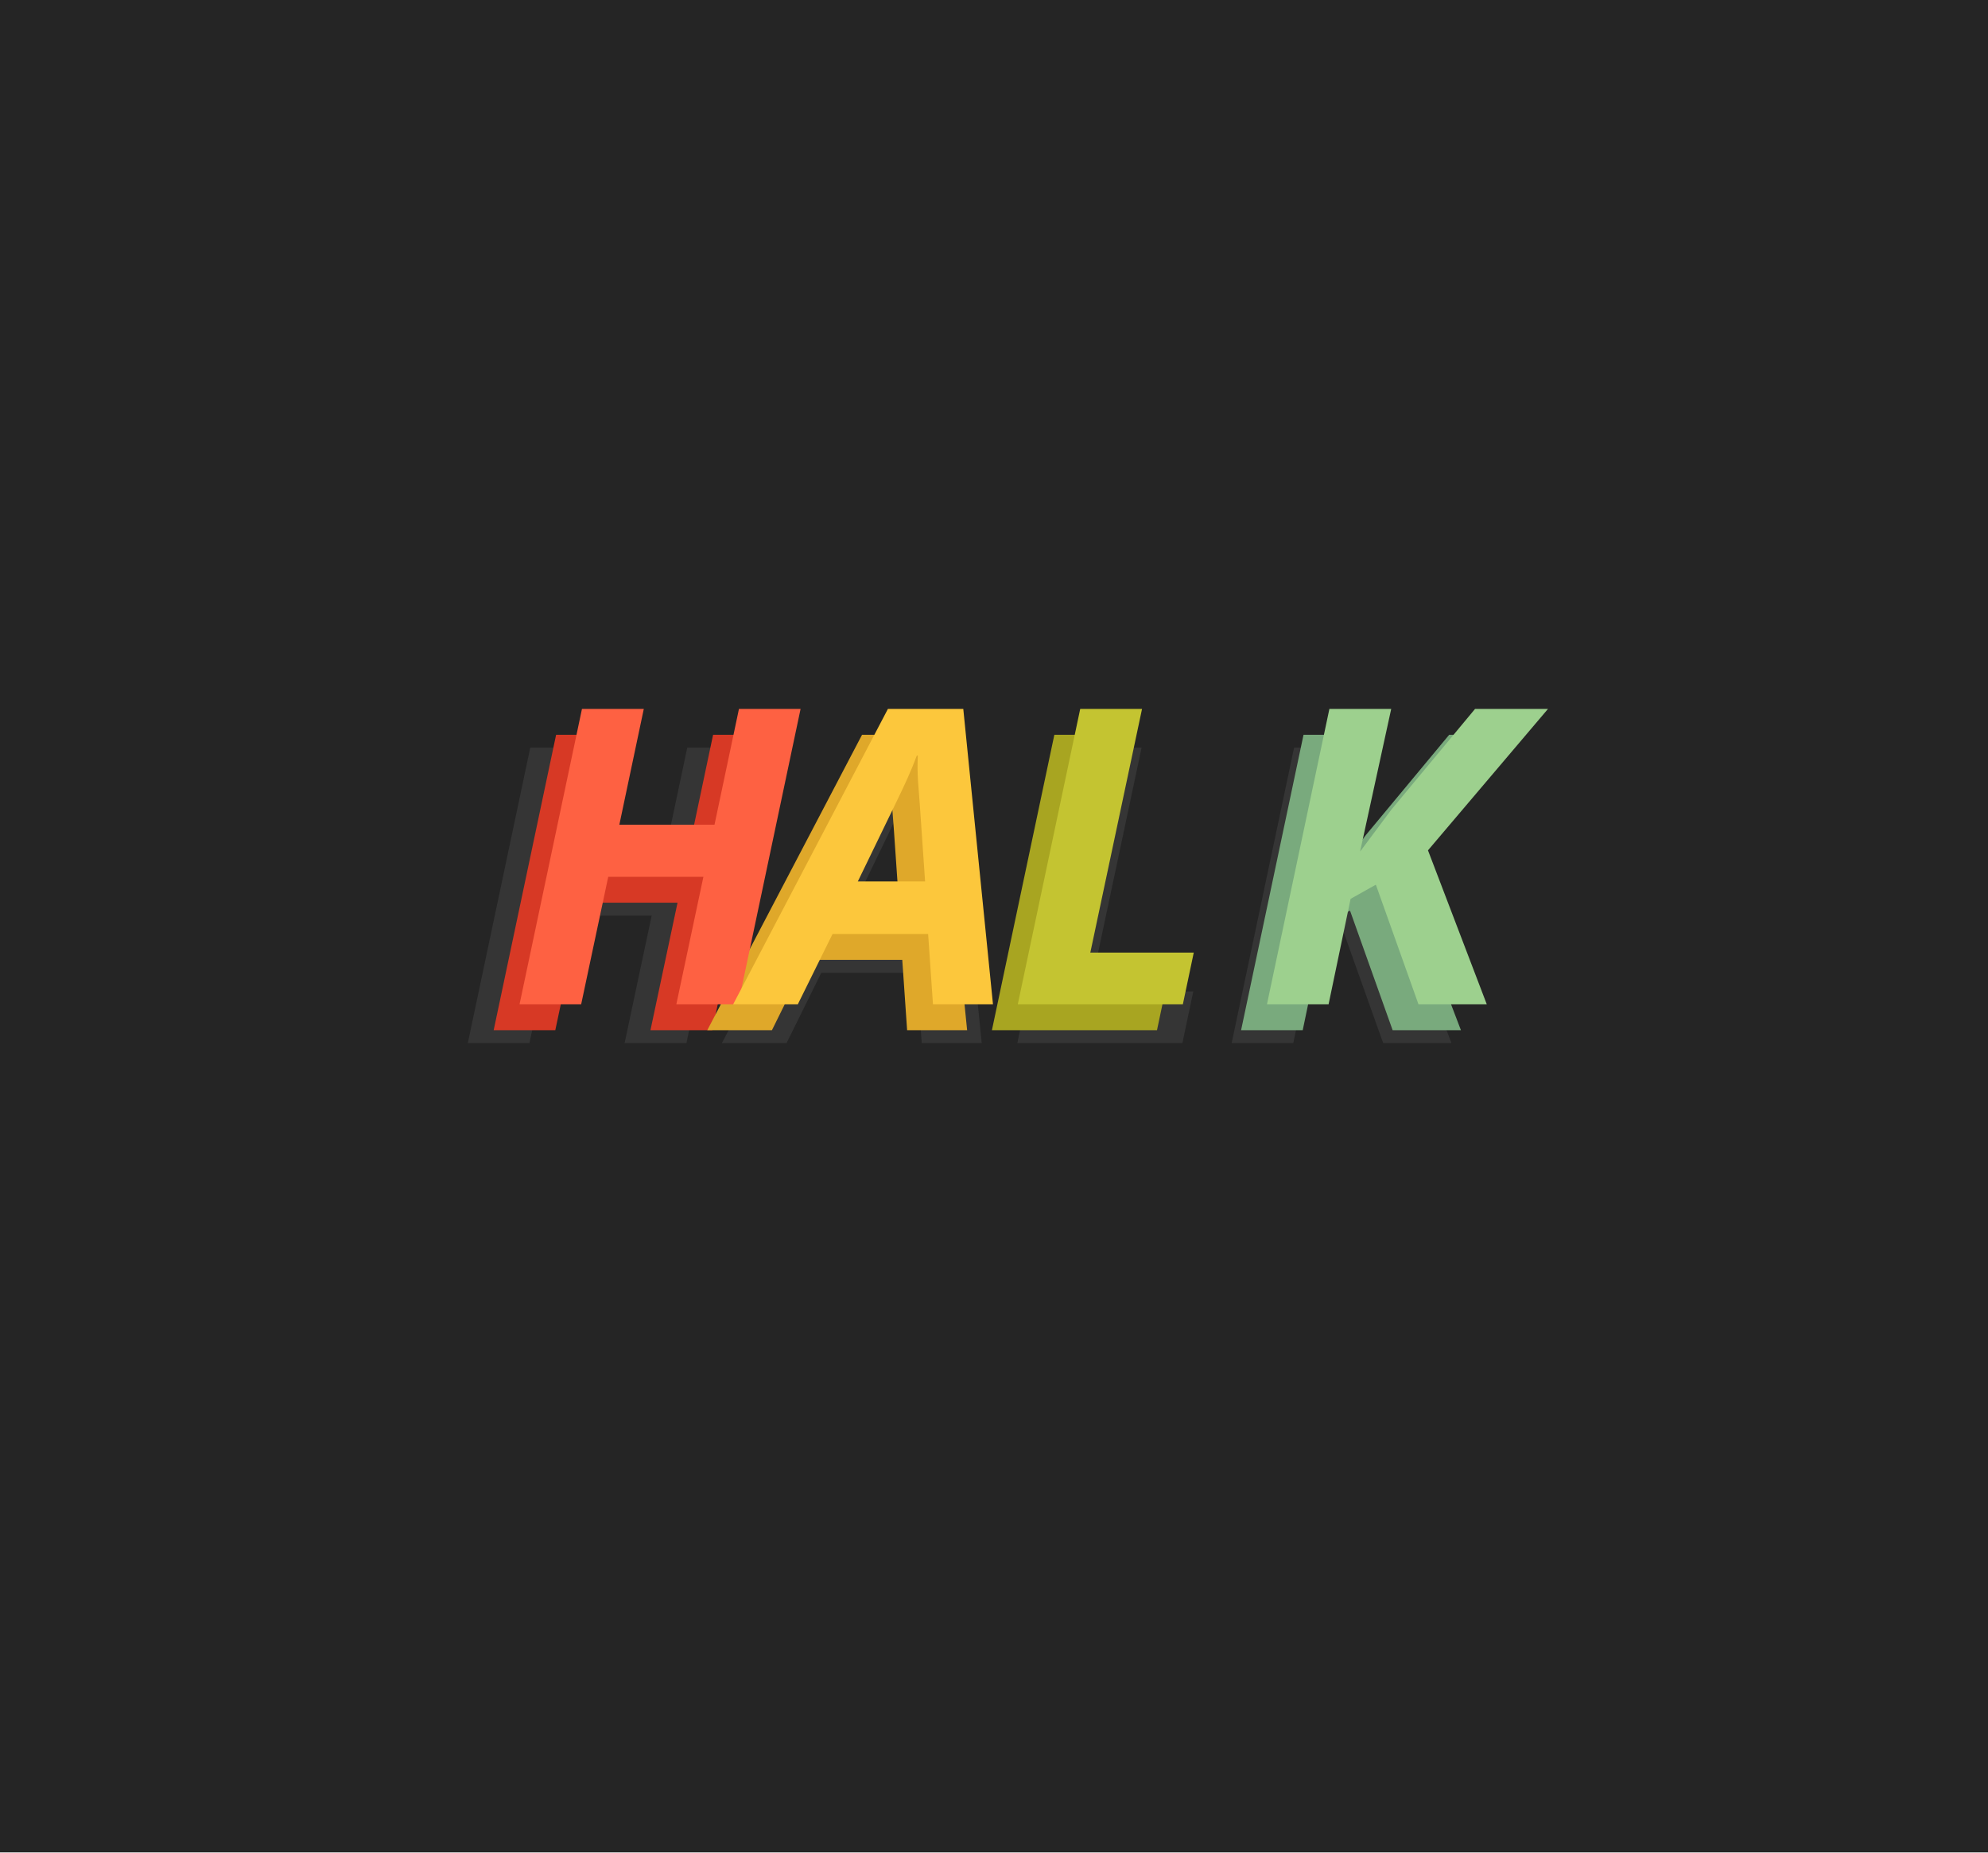
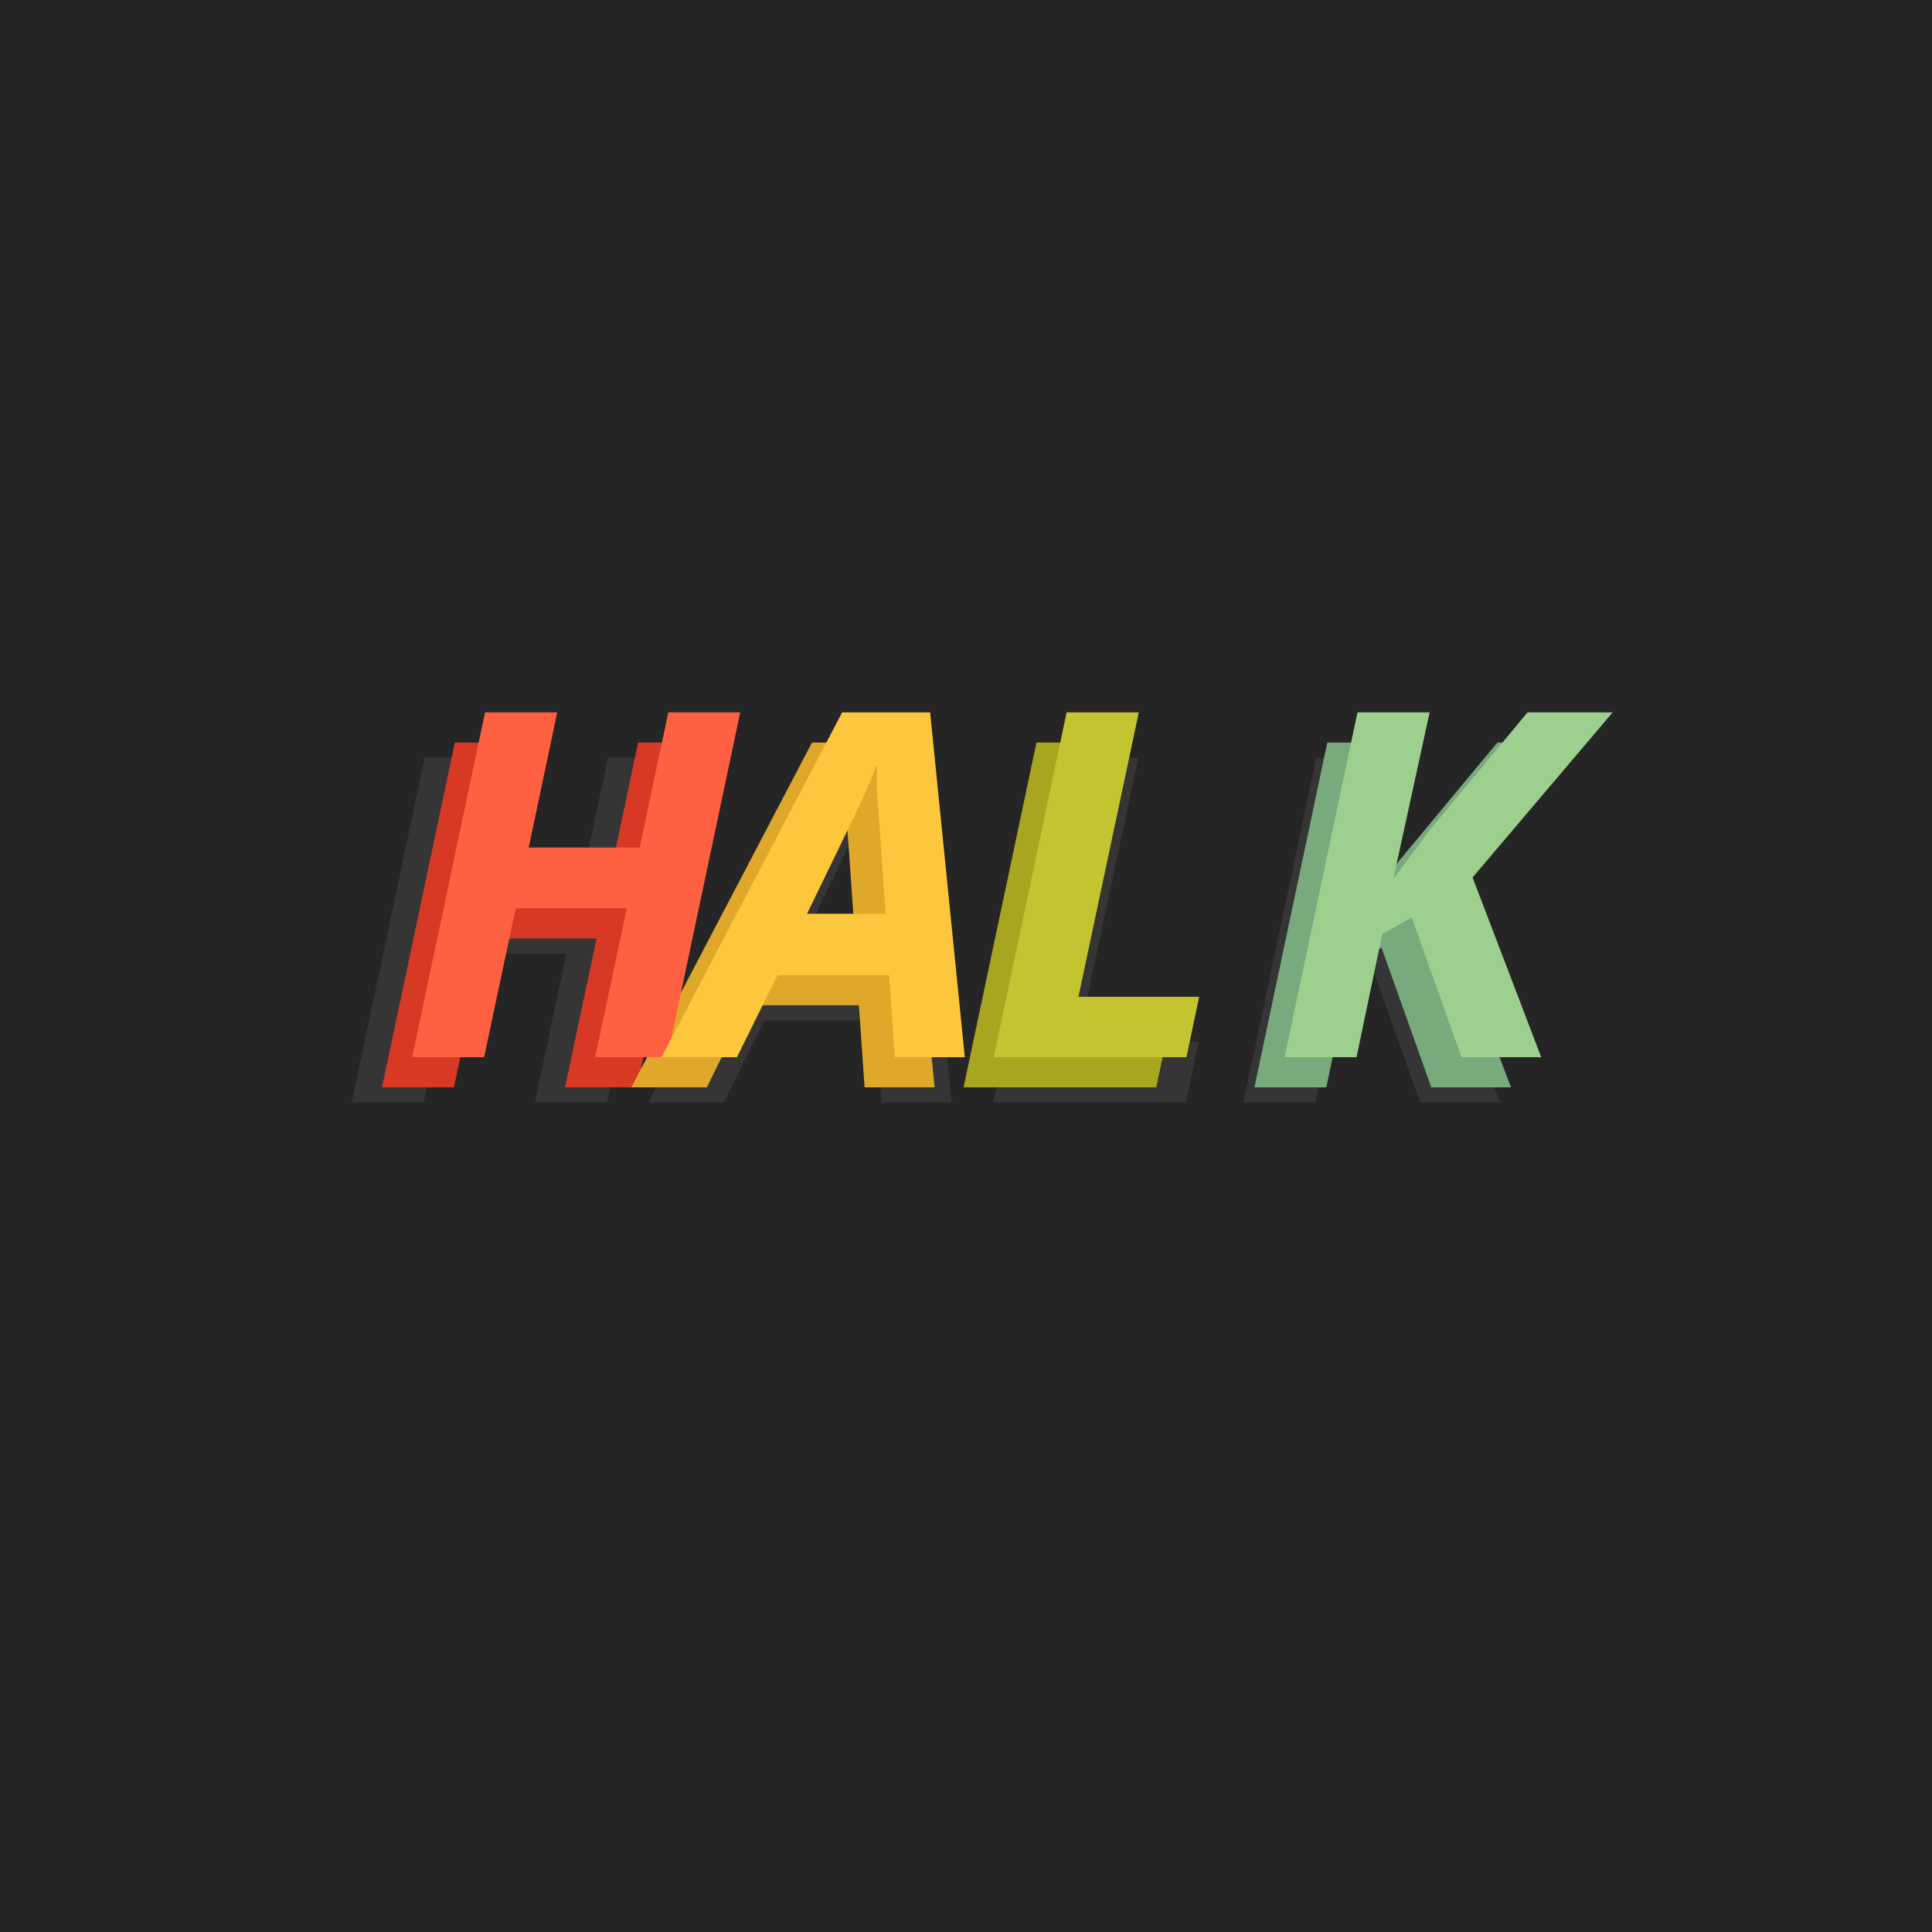
- <svg xmlns="http://www.w3.org/2000/svg" id="Layer_1" data-name="Layer 1" viewBox="0 0 153.74 143.24">
+ <svg xmlns="http://www.w3.org/2000/svg" id="Layer_1" data-name="Layer 1" viewBox="0 0 128 128">
  <defs>
    <style>
      .cls-1 {
        fill: #fcc73c;
      }

      .cls-2 {
        fill: #fe6142;
      }

      .cls-3 {
        fill: #9dd08e;
      }

      .cls-4 {
        fill: #c4c431;
      }

      .cls-5 {
        fill: #d73925;
      }

      .cls-6 {
        fill: #dfa82a;
      }

      .cls-7 {
        fill: #a8a521;
      }

      .cls-8 {
        fill: #252525;
      }

      .cls-9 {
        fill: #79aa7d;
      }

      .cls-10 {
        fill: #353535;
      }

      .cls-10, .cls-11 {
        font-family: HackNerdFontCompleteM-BoldItalic, 'Hack Nerd Font Mono';
        font-size: 32px;
        font-style: italic;
        font-weight: 700;
      }
    </style>
  </defs>
-   <rect class="cls-8" width="153.74" height="143.24" />
+   <rect class="cls-8" x="-12.87" y="-7.62" width="153.74" height="143.24" />
  <g>
-     <text class="cls-10" transform="translate(35.35 80.66)">
+     <text class="cls-10" transform="translate(22.48 73.04)">
      <tspan x="0" y="0">HALK</tspan>
    </text>
-     <text class="cls-11" transform="translate(37.35 79.66)">
+     <text class="cls-11" transform="translate(24.48 72.04)">
      <tspan class="cls-5" x="0" y="0">H</tspan>
      <tspan class="cls-6" x="19.27" y="0">A</tspan>
      <tspan class="cls-7" x="38.53" y="0">L</tspan>
      <tspan class="cls-9" x="57.8" y="0">K</tspan>
    </text>
-     <text class="cls-11" transform="translate(39.35 77.66)">
+     <text class="cls-11" transform="translate(26.48 70.04)">
      <tspan class="cls-2" x="0" y="0">H</tspan>
      <tspan class="cls-1" x="19.27" y="0">A</tspan>
      <tspan class="cls-4" x="38.53" y="0">L</tspan>
      <tspan class="cls-3" x="57.8" y="0">K</tspan>
    </text>
  </g>
</svg>
